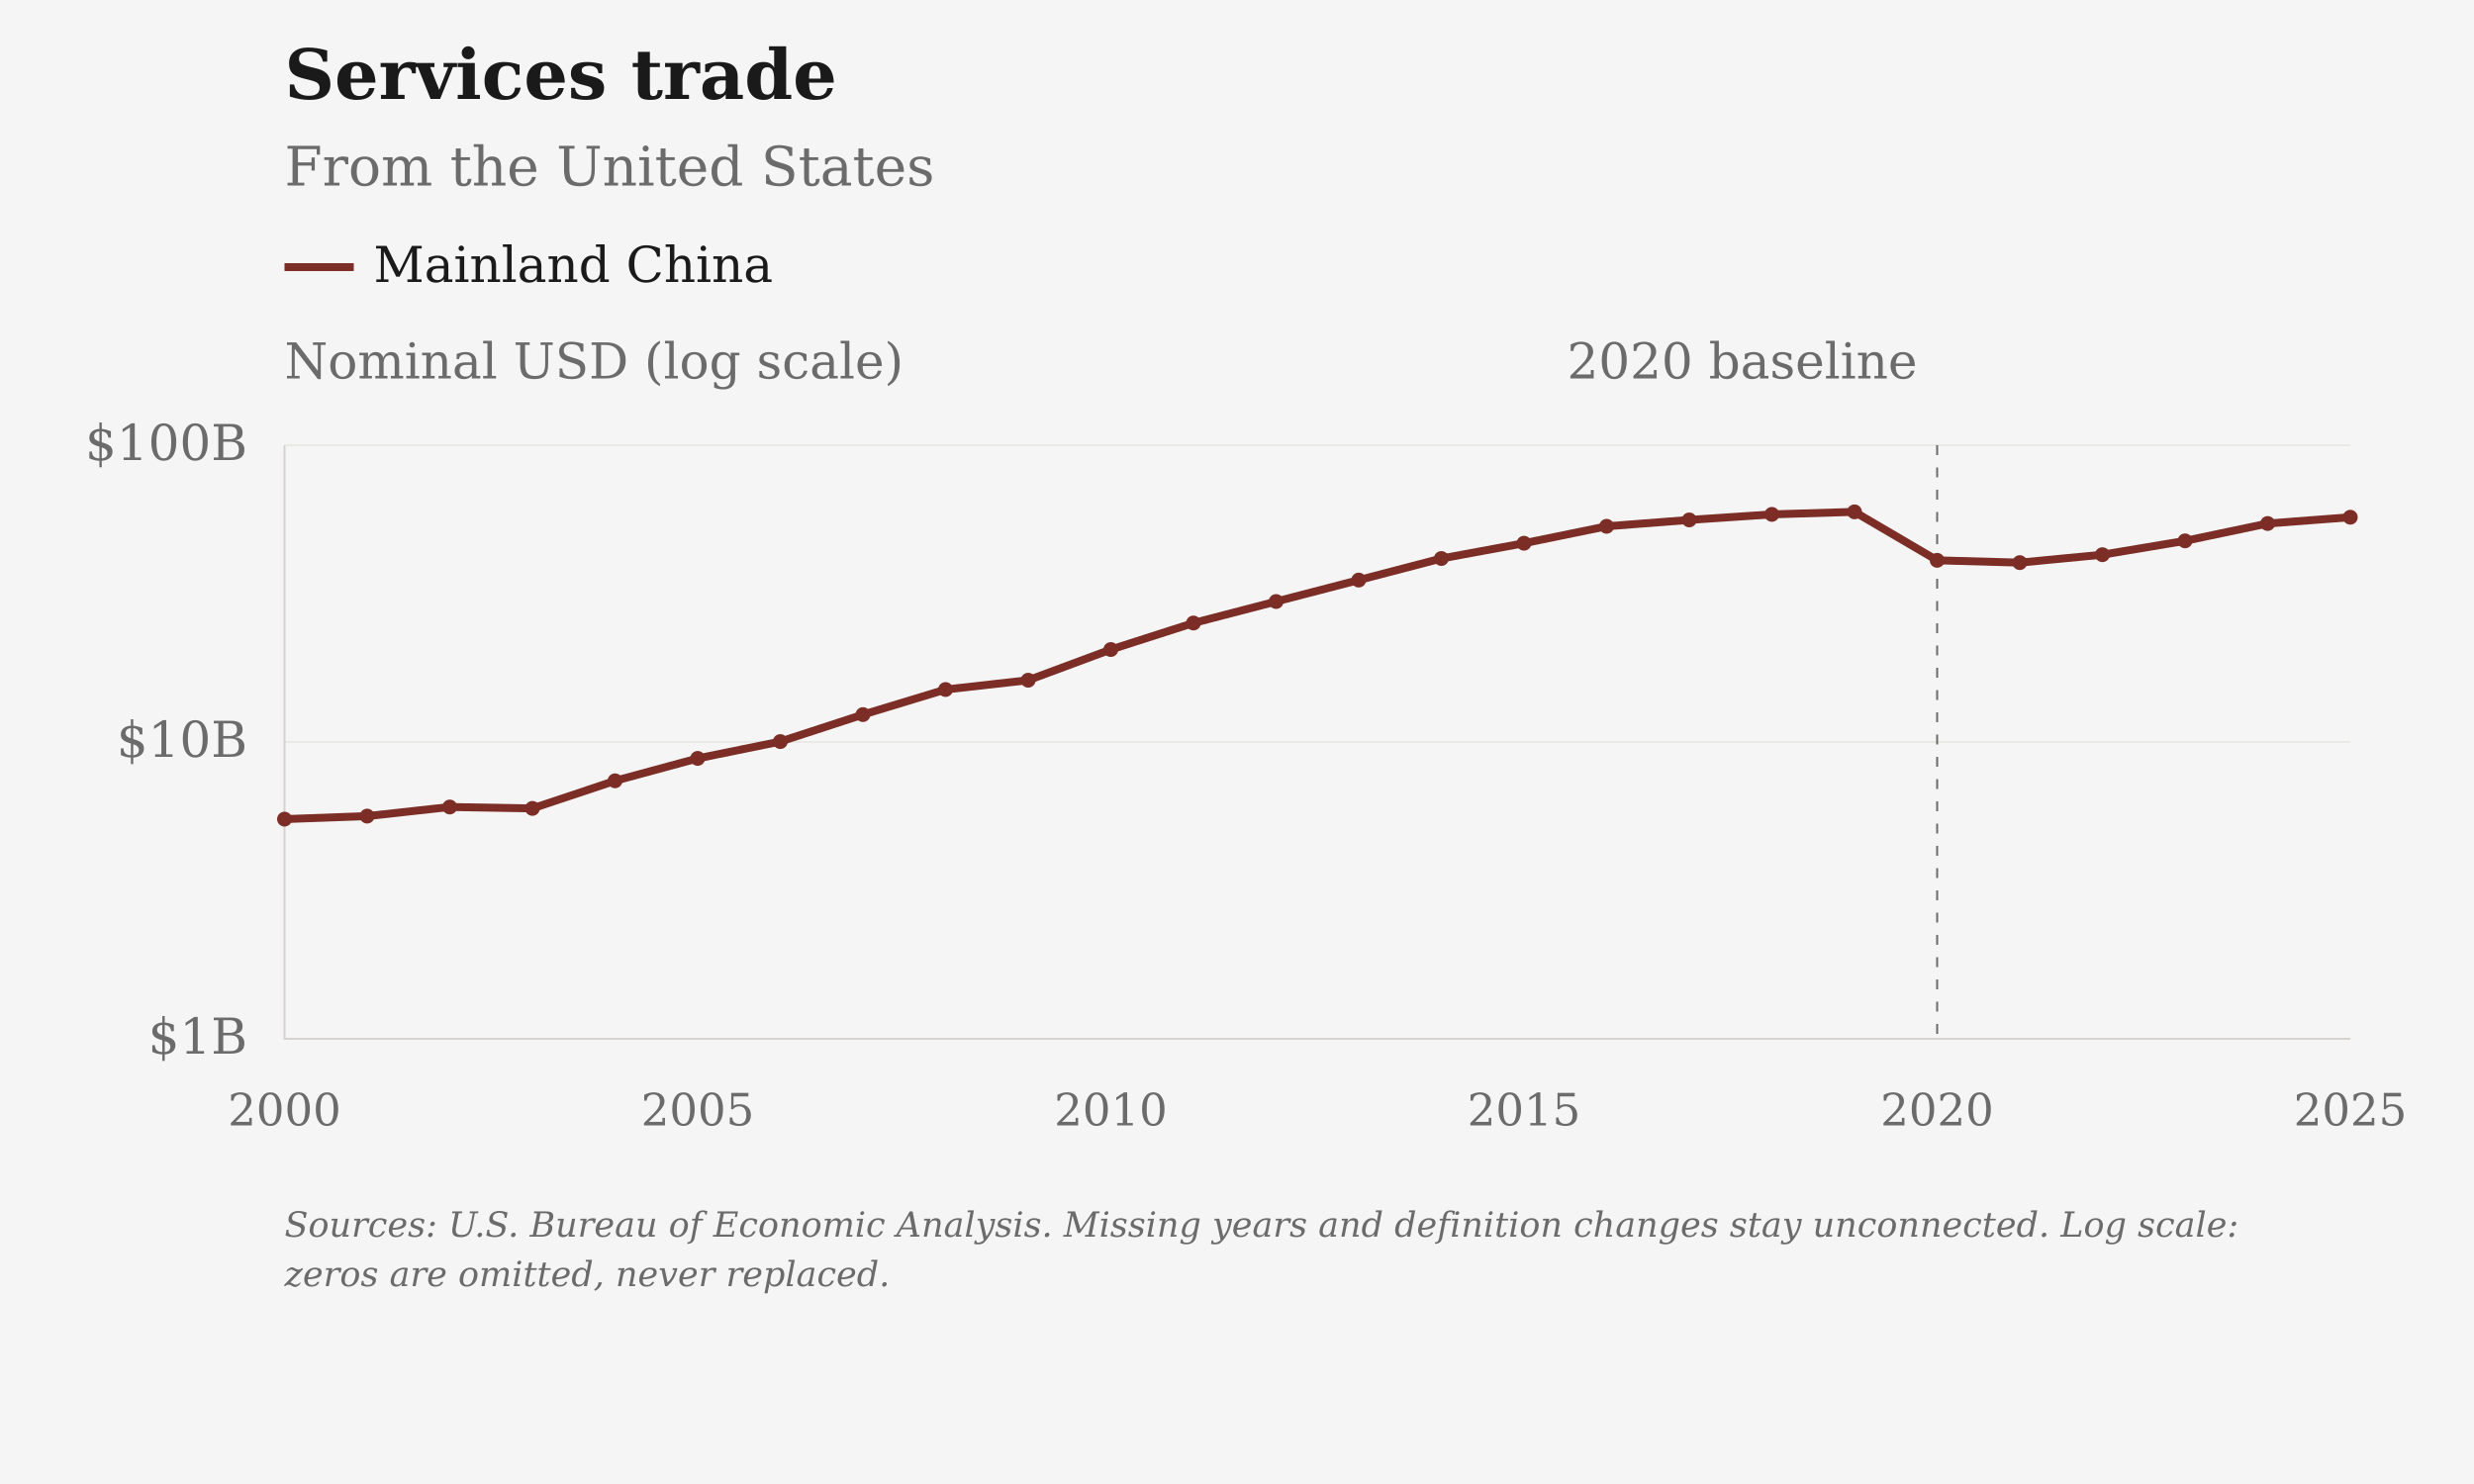
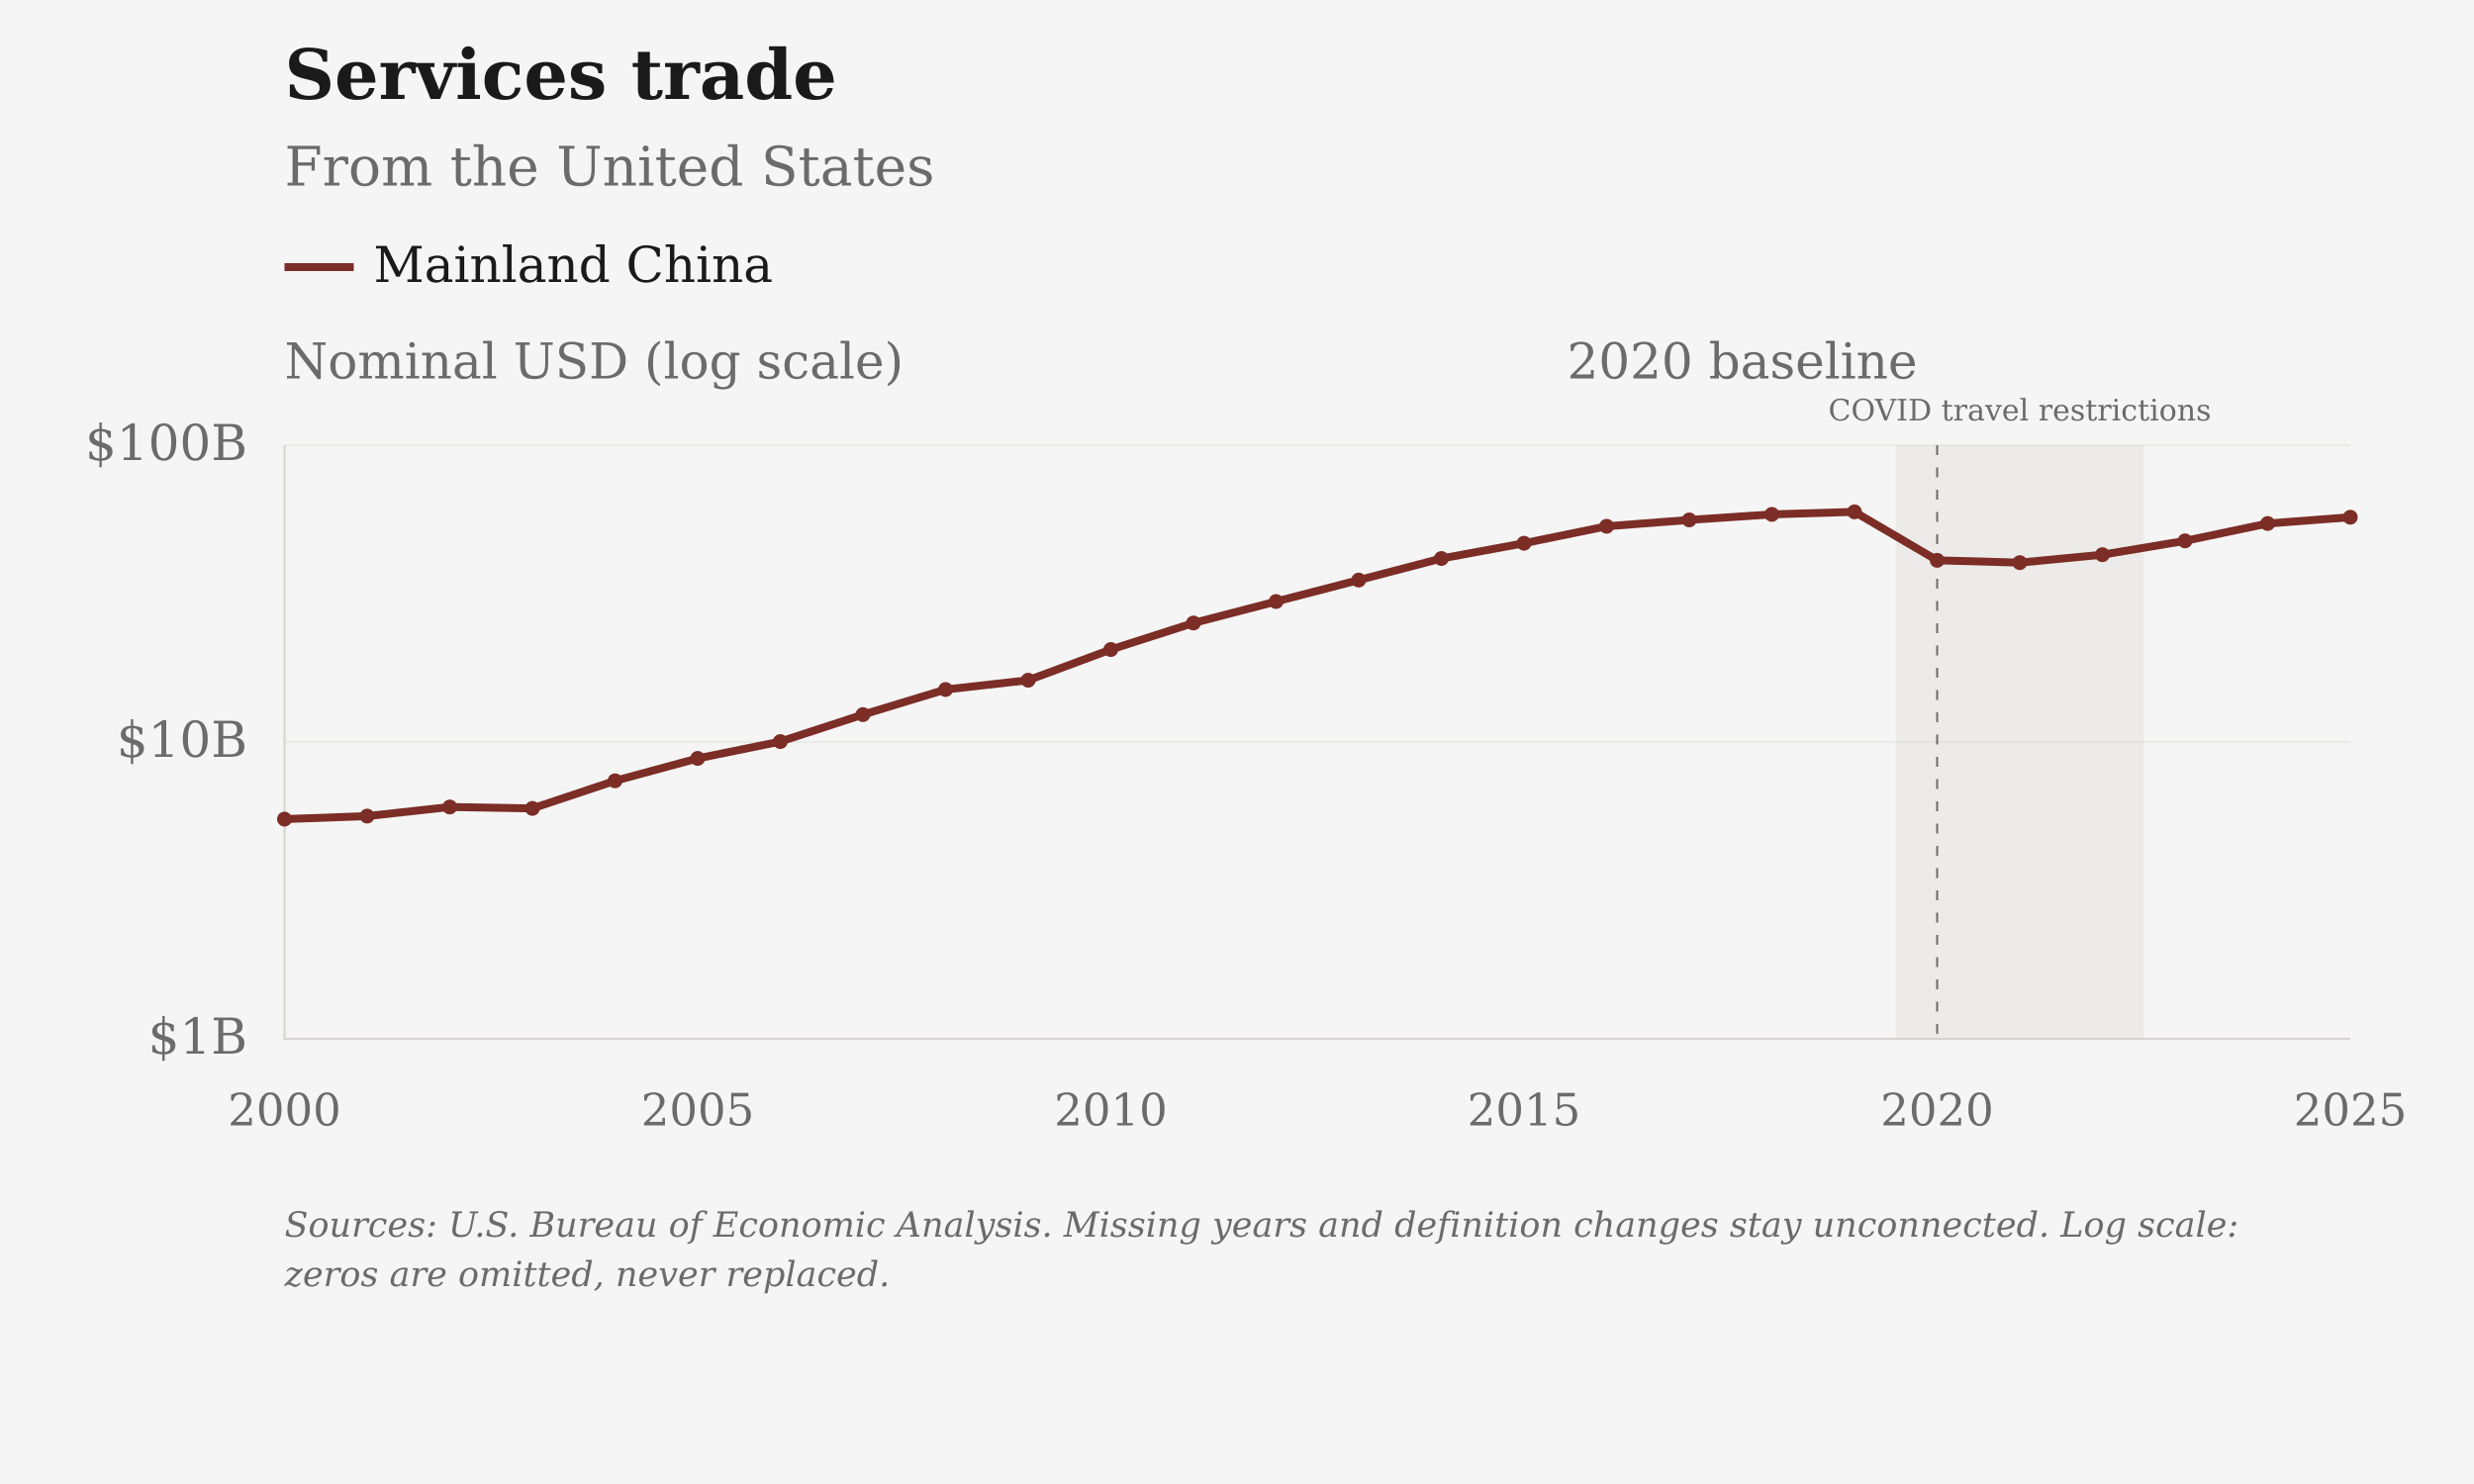
<svg xmlns="http://www.w3.org/2000/svg" viewBox="0 0 1000 600" role="img" aria-label="Services trade: From the United States · Mainland China" data-geographies="CHN" data-first-year="2000" data-last-year="2025">
  <rect class="chart-background" width="1000" height="600" fill="#F5F5F5" />
  <g font-family="DejaVu Serif, Georgia, 'Times New Roman', serif" font-size="20" fill="#6B6B6B">
    <text x="115" y="40" font-size="28" font-weight="bold" fill="#1A1A1A">Services trade</text>
    <text x="115" y="75" font-size="22">From the United States</text>
+     <rect class="covid-band" data-start-year="2020" data-end-year="2022" x="766.30" y="180" width="100.20" height="240" fill="#D6D3CC" fill-opacity=".3" pointer-events="none" />
+     <text class="covid-label" x="816.40" y="170" text-anchor="middle" font-size="12" fill="#6B6B6B">COVID travel restrictions</text>
    <path class="legend-swatch" data-geography="CHN" d="M115 108h28" stroke="#7B2D26" stroke-width="3.2" />
    <text x="151" y="114" fill="#1A1A1A">Mainland China</text>
    <text class="axis-unit" x="115" y="153">Nominal USD (log scale)</text>
    <path d="M115 420.00H950" stroke="#D6D3CC" stroke-opacity="0.6" stroke-width="0.5" />
    <text x="100" y="426.00" text-anchor="end">$1B</text>
    <path d="M115 300.00H950" stroke="#D6D3CC" stroke-opacity="0.6" stroke-width="0.5" />
    <text x="100" y="306.00" text-anchor="end">$10B</text>
    <path d="M115 180.00H950" stroke="#D6D3CC" stroke-opacity="0.6" stroke-width="0.5" />
    <text x="100" y="186.00" text-anchor="end">$100B</text>
    <text x="115.00" y="455" font-size="18" text-anchor="middle">2000</text>
    <text x="282.00" y="455" font-size="18" text-anchor="middle">2005</text>
    <text x="449.00" y="455" font-size="18" text-anchor="middle">2010</text>
    <text x="616.00" y="455" font-size="18" text-anchor="middle">2015</text>
    <text x="783.00" y="455" font-size="18" text-anchor="middle">2020</text>
    <text x="950.00" y="455" font-size="18" text-anchor="middle">2025</text>
    <path d="M115 180V420H950" stroke="#D6D3CC" stroke-width="0.8" fill="none" />
    <path d="M783.00 180V420" stroke="#6B6B6B" stroke-width="0.8" stroke-dasharray="4 5" />
    <text x="775.00" y="153" text-anchor="end">2020 baseline</text>
    <path class="data-line" data-geography="CHN" data-series-id="bea:USA:CHN:services" d="M115.00,331.18 L148.40,329.96 L181.80,326.28 L215.20,326.85 L248.60,315.69 L282.00,306.63 L315.40,299.82 L348.80,288.92 L382.20,278.78 L415.60,275.02 L449.00,262.61 L482.40,251.89 L515.80,243.20 L549.20,234.53 L582.60,225.81 L616.00,219.64 L649.40,212.79 L682.80,210.21 L716.20,207.97 L749.60,206.95 L783.00,226.55 L816.40,227.48 L849.80,224.27 L883.20,218.68 L916.60,211.66 L950.00,209.12" fill="none" stroke="#7B2D26" stroke-width="3.2" stroke-linejoin="round" />
    <circle data-geography="CHN" data-series-id="bea:USA:CHN:services" data-year="2000" data-value="5497000000" data-period="2000" data-status="observed" cx="115.00" cy="331.18" r="3" fill="#7B2D26" />
    <circle data-geography="CHN" data-series-id="bea:USA:CHN:services" data-year="2001" data-value="5628000000" data-period="2001" data-status="observed" cx="148.40" cy="329.96" r="3" fill="#7B2D26" />
    <circle data-geography="CHN" data-series-id="bea:USA:CHN:services" data-year="2002" data-value="6039000000" data-period="2002" data-status="observed" cx="181.80" cy="326.28" r="3" fill="#7B2D26" />
    <circle data-geography="CHN" data-series-id="bea:USA:CHN:services" data-year="2003" data-value="5974000000" data-period="2003" data-status="observed" cx="215.20" cy="326.85" r="3" fill="#7B2D26" />
    <circle data-geography="CHN" data-series-id="bea:USA:CHN:services" data-year="2004" data-value="7400000000" data-period="2004" data-status="observed" cx="248.60" cy="315.69" r="3" fill="#7B2D26" />
    <circle data-geography="CHN" data-series-id="bea:USA:CHN:services" data-year="2005" data-value="8805000000" data-period="2005" data-status="observed" cx="282.00" cy="306.63" r="3" fill="#7B2D26" />
    <circle data-geography="CHN" data-series-id="bea:USA:CHN:services" data-year="2006" data-value="10035000000" data-period="2006" data-status="observed" cx="315.40" cy="299.82" r="3" fill="#7B2D26" />
    <circle data-geography="CHN" data-series-id="bea:USA:CHN:services" data-year="2007" data-value="12368000000" data-period="2007" data-status="observed" cx="348.80" cy="288.92" r="3" fill="#7B2D26" />
    <circle data-geography="CHN" data-series-id="bea:USA:CHN:services" data-year="2008" data-value="15026000000" data-period="2008" data-status="observed" cx="382.20" cy="278.78" r="3" fill="#7B2D26" />
    <circle data-geography="CHN" data-series-id="bea:USA:CHN:services" data-year="2009" data-value="16150000000" data-period="2009" data-status="observed" cx="415.60" cy="275.02" r="3" fill="#7B2D26" />
    <circle data-geography="CHN" data-series-id="bea:USA:CHN:services" data-year="2010" data-value="20491000000" data-period="2010" data-status="observed" cx="449.00" cy="262.61" r="3" fill="#7B2D26" />
    <circle data-geography="CHN" data-series-id="bea:USA:CHN:services" data-year="2011" data-value="25170000000" data-period="2011" data-status="observed" cx="482.40" cy="251.89" r="3" fill="#7B2D26" />
    <circle data-geography="CHN" data-series-id="bea:USA:CHN:services" data-year="2012" data-value="29738000000" data-period="2012" data-status="observed" cx="515.80" cy="243.20" r="3" fill="#7B2D26" />
    <circle data-geography="CHN" data-series-id="bea:USA:CHN:services" data-year="2013" data-value="35121000000" data-period="2013" data-status="observed" cx="549.20" cy="234.53" r="3" fill="#7B2D26" />
    <circle data-geography="CHN" data-series-id="bea:USA:CHN:services" data-year="2014" data-value="41519000000" data-period="2014" data-status="observed" cx="582.60" cy="225.81" r="3" fill="#7B2D26" />
    <circle data-geography="CHN" data-series-id="bea:USA:CHN:services" data-year="2015" data-value="46734000000" data-period="2015" data-status="observed" cx="616.00" cy="219.64" r="3" fill="#7B2D26" />
    <circle data-geography="CHN" data-series-id="bea:USA:CHN:services" data-year="2016" data-value="53302000000" data-period="2016" data-status="observed" cx="649.40" cy="212.79" r="3" fill="#7B2D26" />
    <circle data-geography="CHN" data-series-id="bea:USA:CHN:services" data-year="2017" data-value="56010000000" data-period="2017" data-status="observed" cx="682.80" cy="210.21" r="3" fill="#7B2D26" />
    <circle data-geography="CHN" data-series-id="bea:USA:CHN:services" data-year="2018" data-value="58463000000" data-period="2018" data-status="observed" cx="716.20" cy="207.97" r="3" fill="#7B2D26" />
    <circle data-geography="CHN" data-series-id="bea:USA:CHN:services" data-year="2019" data-value="59623000000" data-period="2019" data-status="observed" cx="749.60" cy="206.95" r="3" fill="#7B2D26" />
    <circle data-geography="CHN" data-series-id="bea:USA:CHN:services" data-year="2020" data-value="40931000000" data-period="2020" data-status="observed" cx="783.00" cy="226.55" r="3" fill="#7B2D26" />
    <circle data-geography="CHN" data-series-id="bea:USA:CHN:services" data-year="2021" data-value="40212000000" data-period="2021" data-status="observed" cx="816.40" cy="227.48" r="3" fill="#7B2D26" />
    <circle data-geography="CHN" data-series-id="bea:USA:CHN:services" data-year="2022" data-value="42761000000" data-period="2022" data-status="observed" cx="849.80" cy="224.27" r="3" fill="#7B2D26" />
    <circle data-geography="CHN" data-series-id="bea:USA:CHN:services" data-year="2023" data-value="47610000000" data-period="2023" data-status="observed" cx="883.20" cy="218.68" r="3" fill="#7B2D26" />
    <circle data-geography="CHN" data-series-id="bea:USA:CHN:services" data-year="2024" data-value="54474000000" data-period="2024" data-status="observed" cx="916.60" cy="211.66" r="3" fill="#7B2D26" />
    <circle data-geography="CHN" data-series-id="bea:USA:CHN:services" data-year="2025" data-value="57196000000" data-period="2025" data-status="observed" cx="950.00" cy="209.12" r="3" fill="#7B2D26" />
    <text class="figure-source" x="115" y="500" font-size="14" font-style="italic">Sources: U.S. Bureau of Economic Analysis. Missing years and definition changes stay unconnected. Log scale:</text>
    <text class="figure-source" x="115" y="520" font-size="14" font-style="italic">zeros are omitted, never replaced.</text>
  </g>
</svg>
